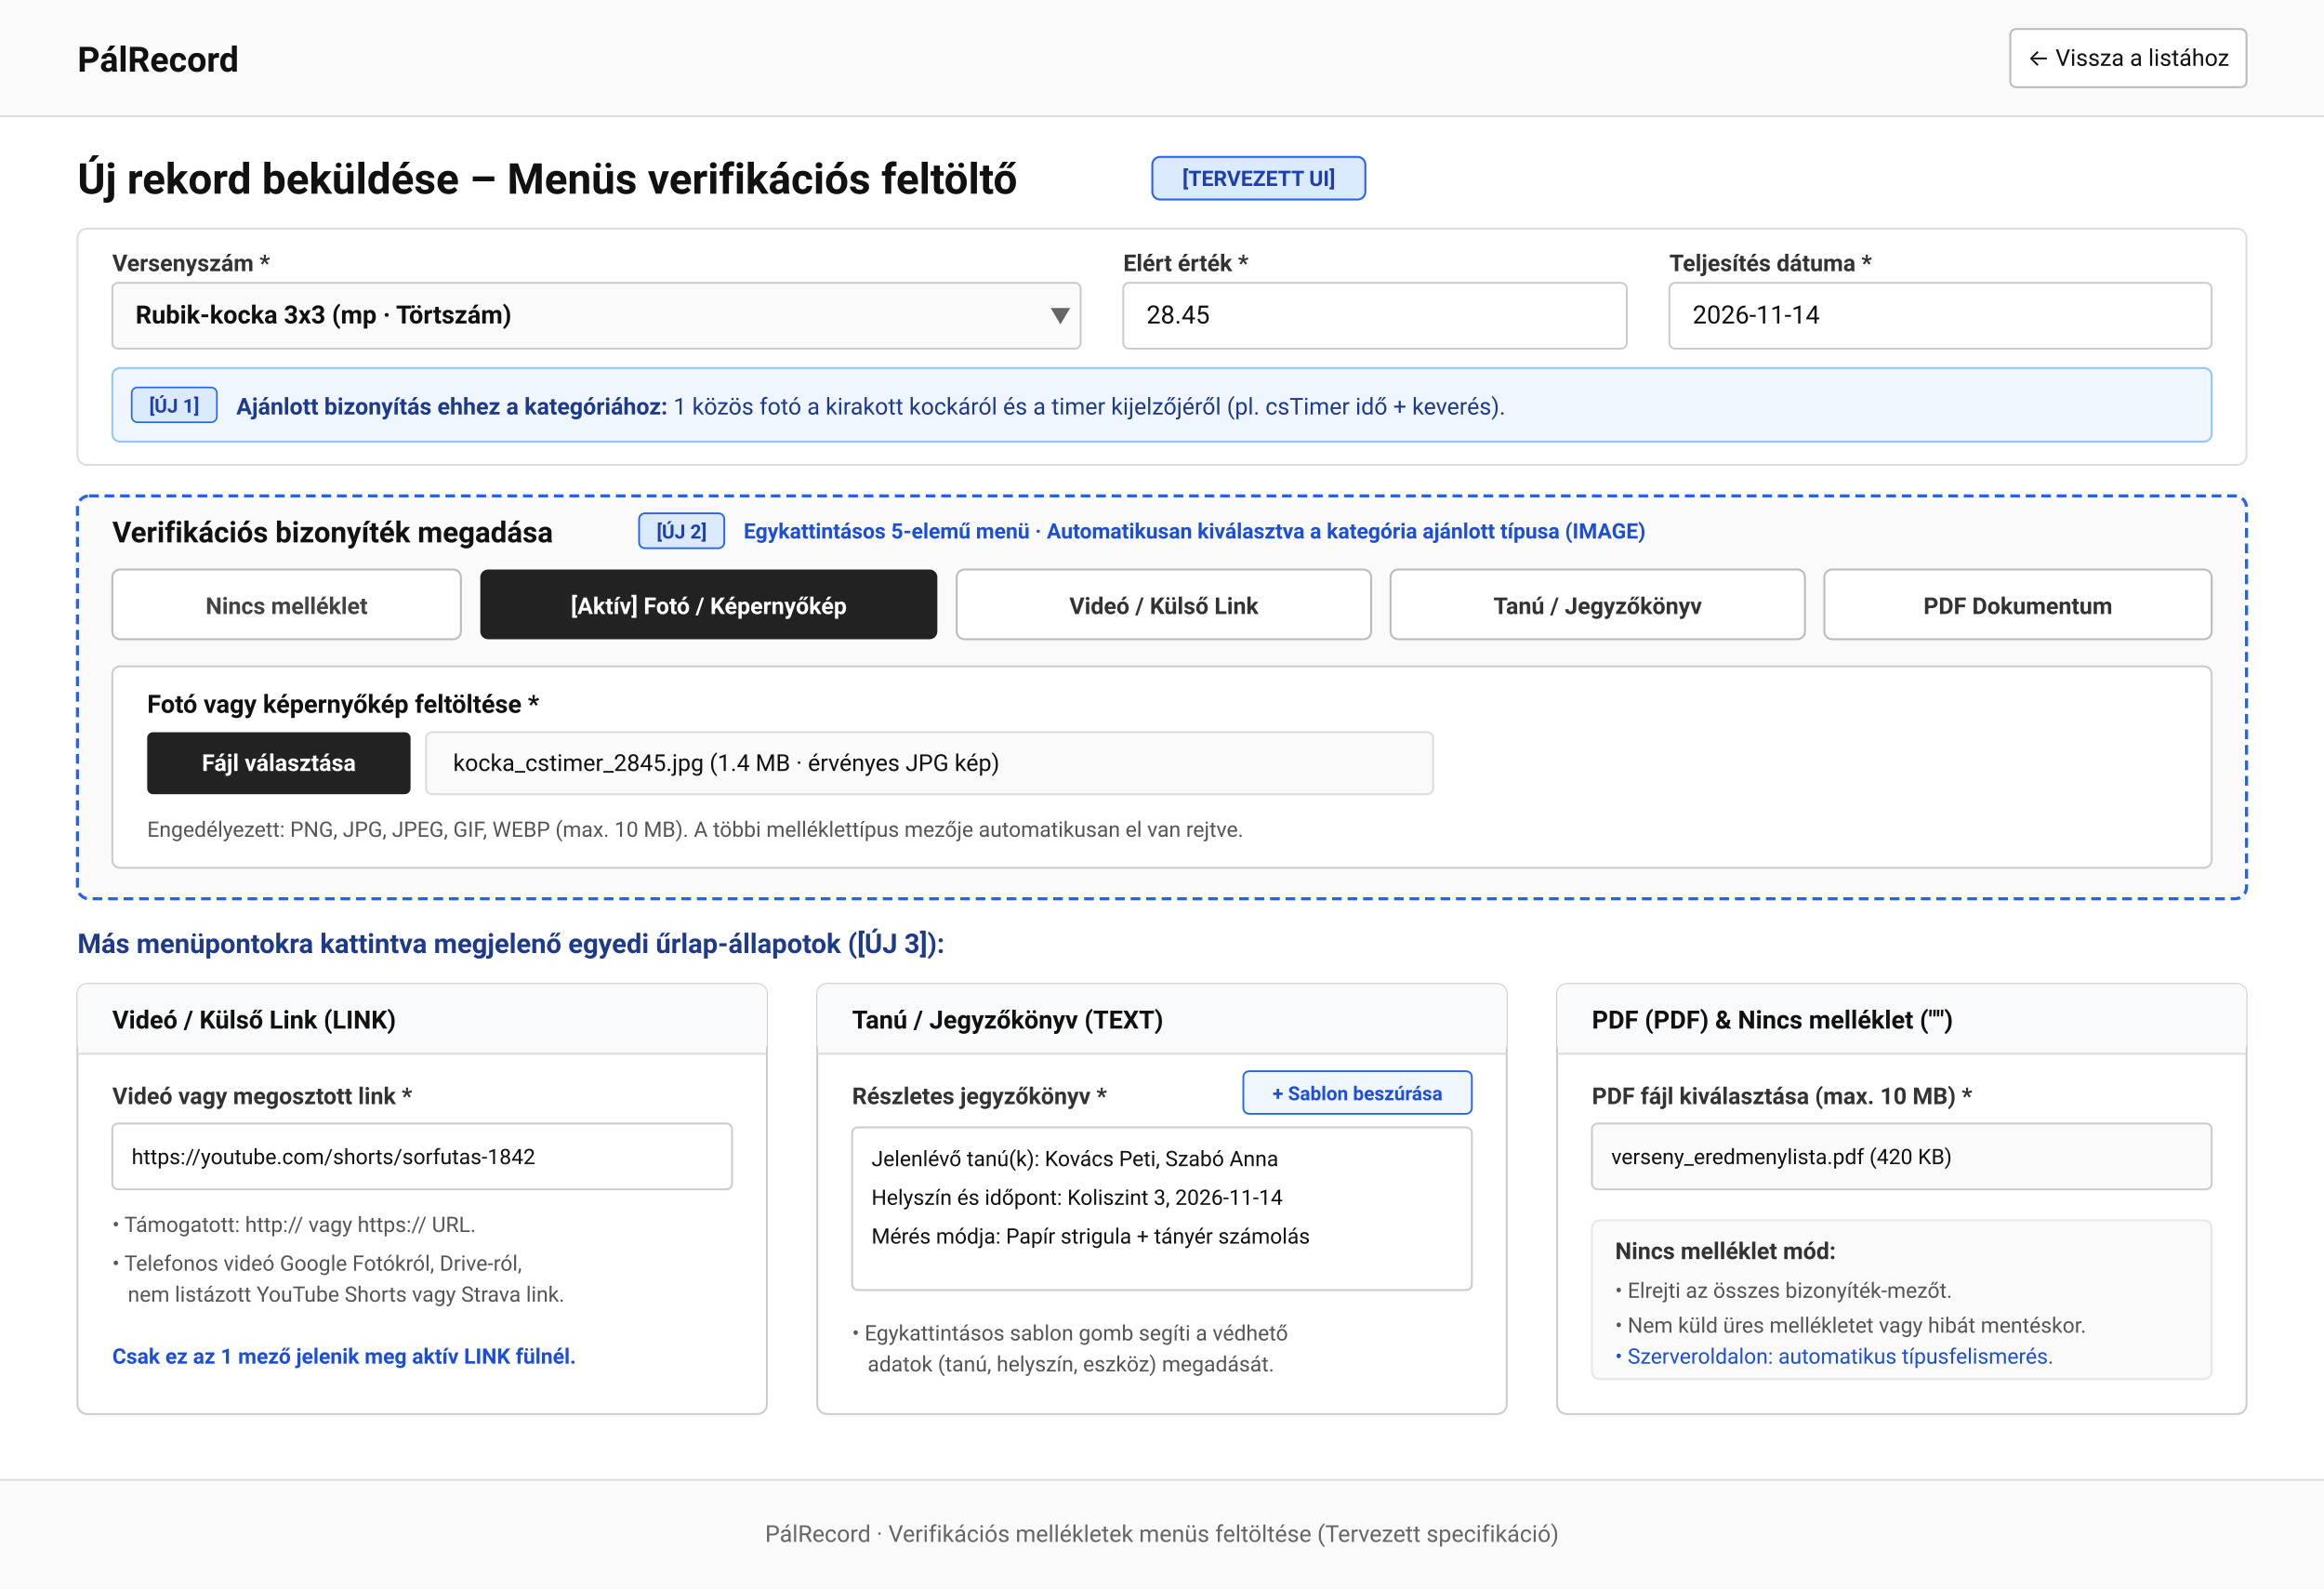
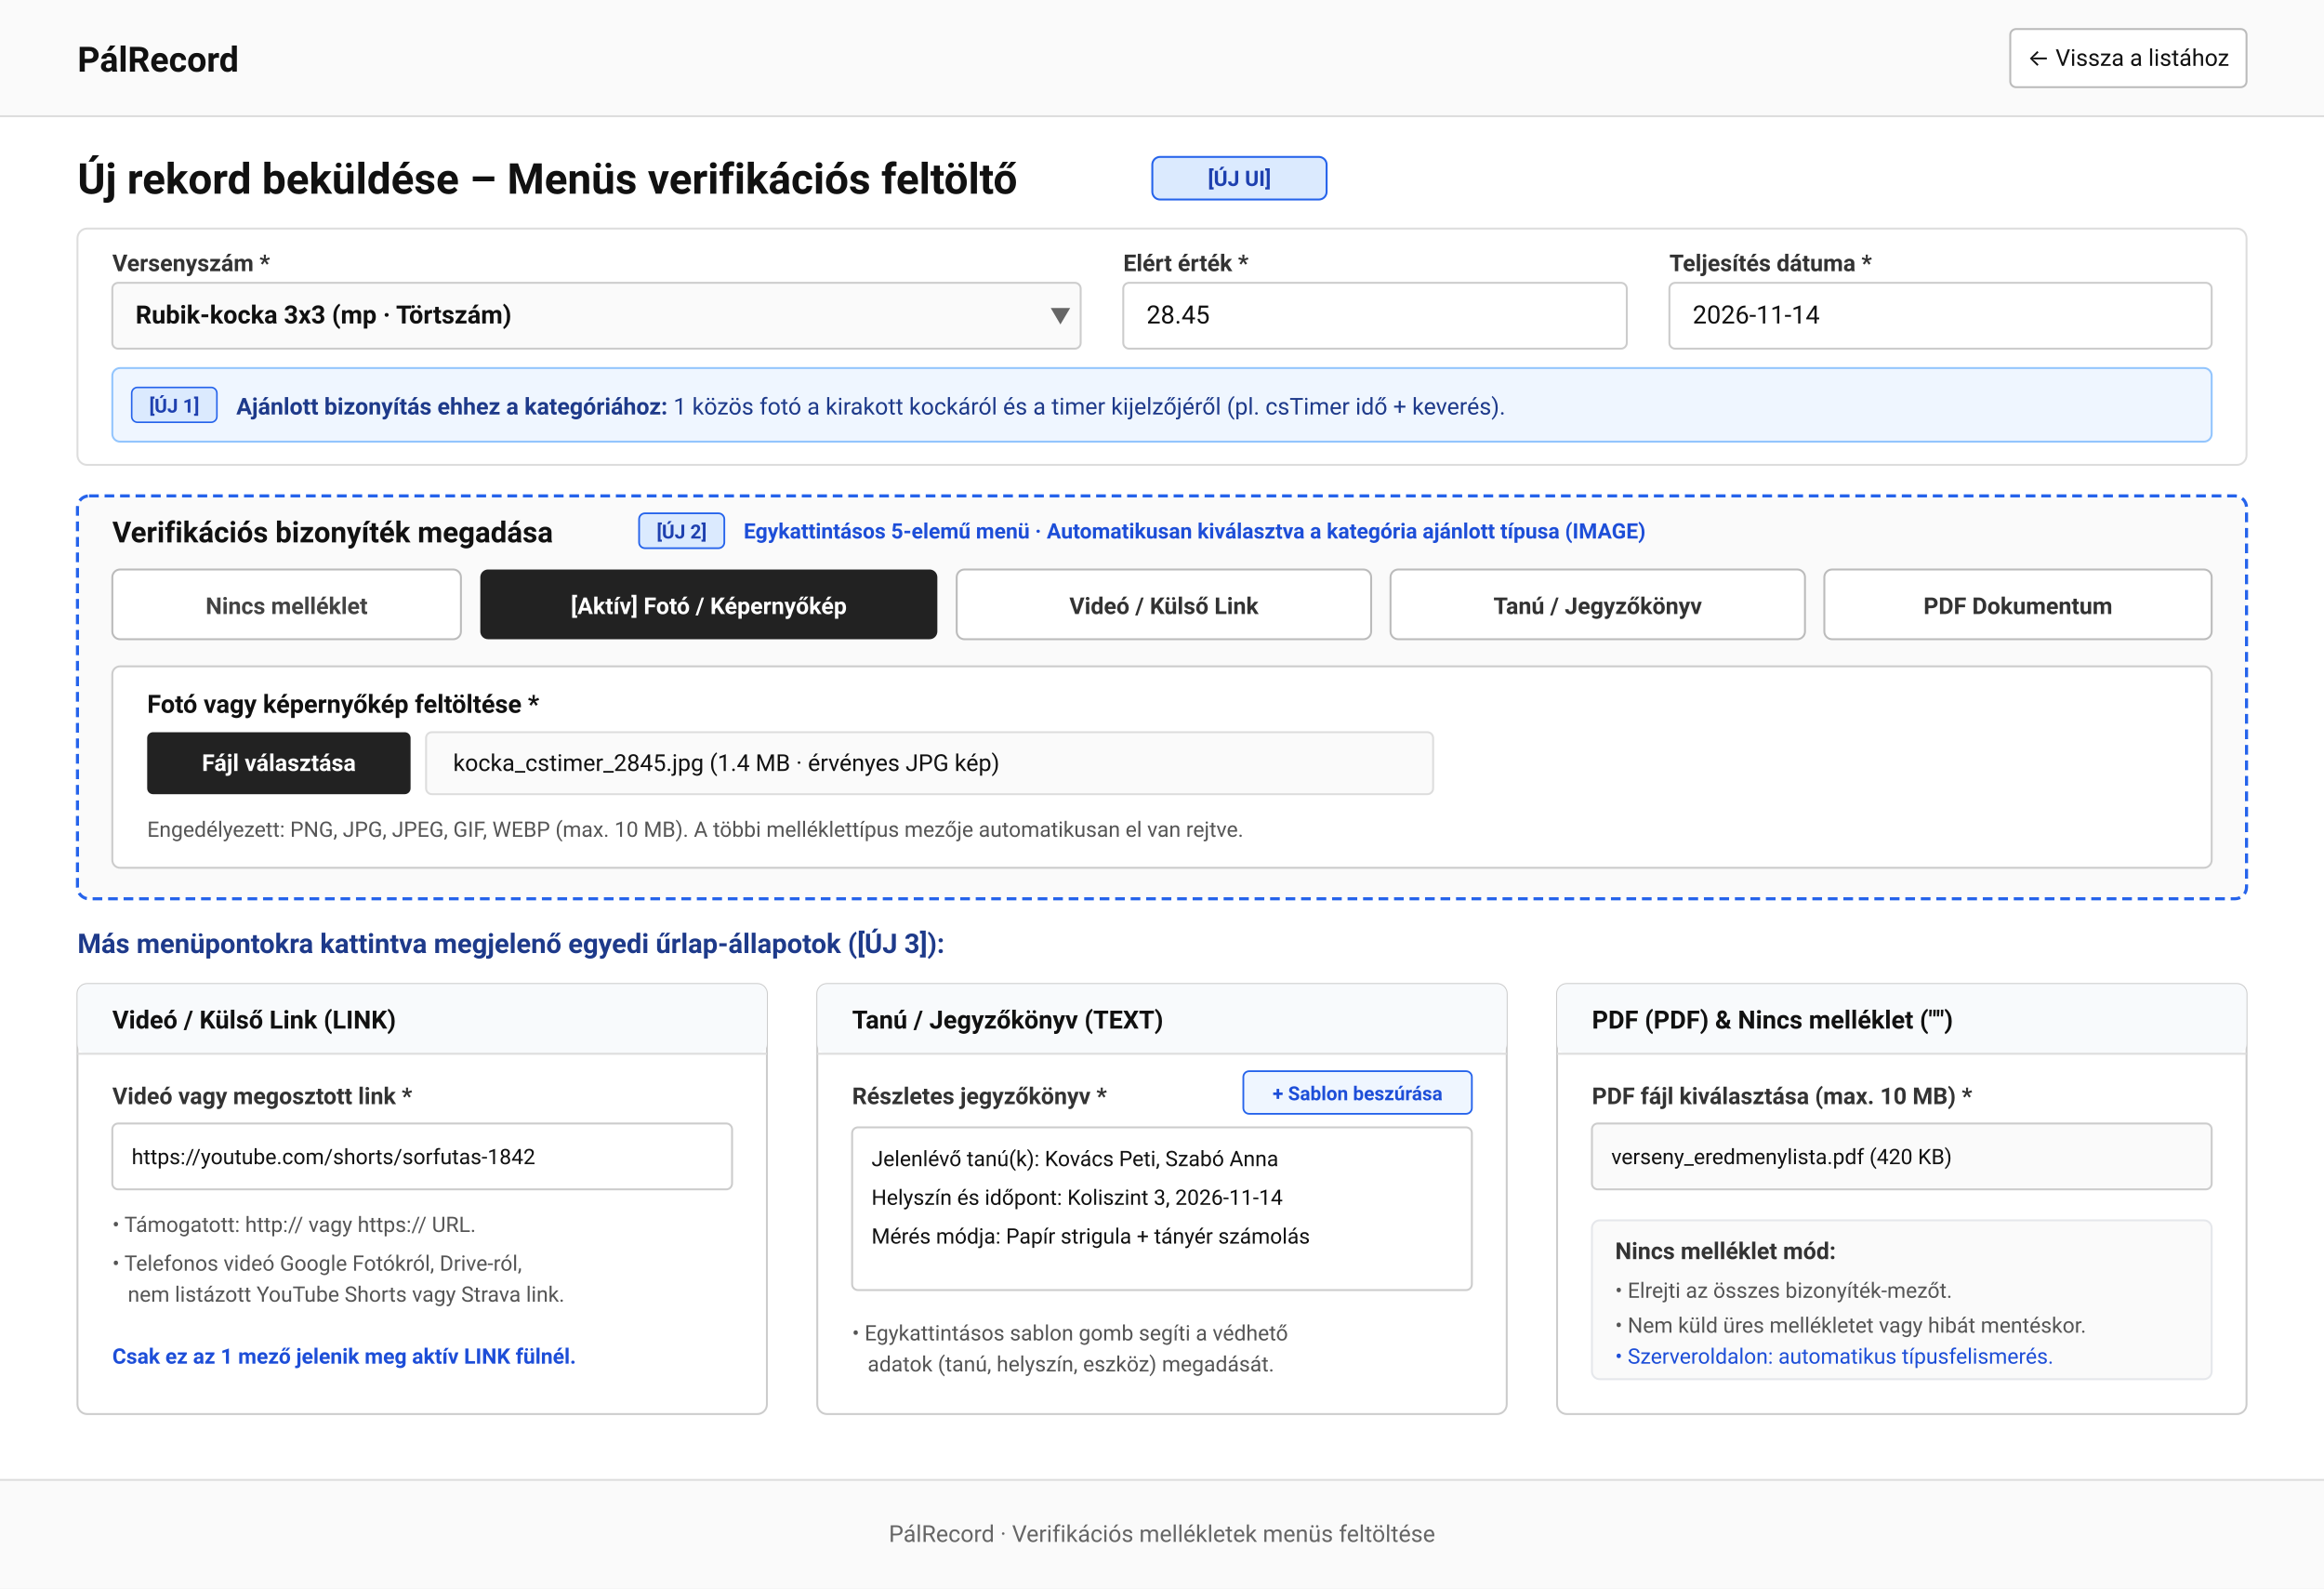
<svg xmlns="http://www.w3.org/2000/svg" viewBox="0 0 1200 820" width="1200" height="820" font-family="system-ui, -apple-system, Segoe UI, Roboto, sans-serif">
  <rect width="1200" height="820" fill="#ffffff" />
  <rect x="0" y="0" width="1200" height="60" fill="#fafafa" />
  <line x1="0" y1="60" x2="1200" y2="60" stroke="#dddddd" stroke-width="1" />
  <text x="40" y="37" font-size="18" font-weight="700" fill="#111111">PálRecord</text>
  <rect x="1038" y="15" width="122" height="30" rx="3" fill="#ffffff" stroke="#bbbbbb" stroke-width="1" />
  <text x="1099" y="34" font-size="12" text-anchor="middle" fill="#111111">← Vissza a listához</text>
  <text x="40" y="100" font-size="22" font-weight="700" fill="#111111">Új rekord beküldése – Menüs verifikációs feltöltő</text>
-   <rect x="595" y="81" width="110" height="22" rx="4" fill="#dbeafe" stroke="#2563eb" stroke-width="1" />
-   <text x="650" y="96" font-size="11" font-weight="700" text-anchor="middle" fill="#1e40af">[TERVEZETT UI]</text>
+   <rect x="595" y="81" width="90" height="22" rx="4" fill="#dbeafe" stroke="#2563eb" stroke-width="1" />
+   <text x="640" y="96" font-size="11" font-weight="700" text-anchor="middle" fill="#1e40af">[ÚJ UI]</text>
  <rect x="40" y="118" width="1120" height="122" rx="5" fill="#ffffff" stroke="#dddddd" stroke-width="1" />
  <text x="58" y="140" font-size="12" font-weight="700" fill="#333333">Versenyszám *</text>
  <rect x="58" y="146" width="500" height="34" rx="3" fill="#fafafa" stroke="#cccccc" stroke-width="1" />
  <text x="70" y="167" font-size="13" font-weight="600" fill="#111111">Rubik-kocka 3x3 (mp · Törtszám)</text>
  <text x="542" y="167" font-size="11" fill="#666666">▼</text>
  <text x="580" y="140" font-size="12" font-weight="700" fill="#333333">Elért érték *</text>
  <rect x="580" y="146" width="260" height="34" rx="3" fill="#ffffff" stroke="#cccccc" stroke-width="1" />
  <text x="592" y="167" font-size="13" fill="#111111">28.45</text>
  <text x="862" y="140" font-size="12" font-weight="700" fill="#333333">Teljesítés dátuma *</text>
  <rect x="862" y="146" width="280" height="34" rx="3" fill="#ffffff" stroke="#cccccc" stroke-width="1" />
  <text x="874" y="167" font-size="13" fill="#111111">2026-11-14</text>
  <rect x="58" y="190" width="1084" height="38" rx="4" fill="#eff6ff" stroke="#93c5fd" stroke-width="1" />
  <rect x="68" y="200" width="44" height="18" rx="3" fill="#dbeafe" stroke="#2563eb" stroke-width="0.8" />
  <text x="90" y="213" font-size="10" font-weight="700" text-anchor="middle" fill="#1e40af">[ÚJ 1]</text>
  <text x="122" y="214" font-size="12" font-weight="600" fill="#1e3a8a">Ajánlott bizonyítás ehhez a kategóriához: <tspan font-weight="400">1 közös fotó a kirakott kockáról és a timer kijelzőjéről (pl. csTimer idő + keverés).</tspan>
  </text>
  <rect x="40" y="256" width="1120" height="208" rx="6" fill="#fafafa" stroke="#2563eb" stroke-width="1.6" stroke-dasharray="5,3" />
  <text x="58" y="280" font-size="15" font-weight="700" fill="#111111">Verifikációs bizonyíték megadása</text>
  <rect x="330" y="265" width="44" height="18" rx="3" fill="#dbeafe" stroke="#2563eb" stroke-width="0.9" />
  <text x="352" y="278" font-size="10" font-weight="700" text-anchor="middle" fill="#1e40af">[ÚJ 2]</text>
  <text x="384" y="278" font-size="11" font-weight="600" fill="#1d4ed8">Egykattintásos 5-elemű menü · Automatikusan kiválasztva a kategória ajánlott típusa (IMAGE)</text>
  <rect x="58" y="294" width="180" height="36" rx="4" fill="#ffffff" stroke="#bbbbbb" stroke-width="1" />
  <text x="148" y="317" font-size="12" font-weight="600" text-anchor="middle" fill="#444444">Nincs melléklet</text>
  <rect x="248" y="294" width="236" height="36" rx="4" fill="#222222" />
  <text x="366" y="317" font-size="12" font-weight="700" text-anchor="middle" fill="#ffffff">[Aktív] Fotó / Képernyőkép</text>
  <rect x="494" y="294" width="214" height="36" rx="4" fill="#ffffff" stroke="#bbbbbb" stroke-width="1" />
  <text x="601" y="317" font-size="12" font-weight="600" text-anchor="middle" fill="#333333">Videó / Külső Link</text>
  <rect x="718" y="294" width="214" height="36" rx="4" fill="#ffffff" stroke="#bbbbbb" stroke-width="1" />
  <text x="825" y="317" font-size="12" font-weight="600" text-anchor="middle" fill="#333333">Tanú / Jegyzőkönyv</text>
  <rect x="942" y="294" width="200" height="36" rx="4" fill="#ffffff" stroke="#bbbbbb" stroke-width="1" />
  <text x="1042" y="317" font-size="12" font-weight="600" text-anchor="middle" fill="#333333">PDF Dokumentum</text>
  <rect x="58" y="344" width="1084" height="104" rx="4" fill="#ffffff" stroke="#cccccc" stroke-width="1" />
  <text x="76" y="368" font-size="13" font-weight="700" fill="#111111">Fotó vagy képernyőkép feltöltése *</text>
  <rect x="76" y="378" width="136" height="32" rx="3" fill="#222222" />
  <text x="144" y="398" font-size="12" font-weight="600" text-anchor="middle" fill="#ffffff">Fájl választása</text>
  <rect x="220" y="378" width="520" height="32" rx="3" fill="#fafafa" stroke="#dddddd" stroke-width="1" />
  <text x="234" y="398" font-size="12" fill="#111111">kocka_cstimer_2845.jpg  (1.4 MB · érvényes JPG kép)</text>
  <text x="76" y="432" font-size="11" fill="#555555">Engedélyezett: PNG, JPG, JPEG, GIF, WEBP (max. 10 MB). A többi melléklettípus mezője automatikusan el van rejtve.</text>
  <text x="40" y="492" font-size="14" font-weight="700" fill="#1e3a8a">Más menüpontokra kattintva megjelenő egyedi űrlap-állapotok ([ÚJ 3]):</text>
  <rect x="40" y="508" width="356" height="222" rx="5" fill="#ffffff" stroke="#cccccc" stroke-width="1" />
  <rect x="40" y="508" width="356" height="36" rx="5" fill="#f8fafc" />
  <line x1="40" y1="544" x2="396" y2="544" stroke="#dddddd" stroke-width="1" />
  <text x="58" y="531" font-size="13" font-weight="700" fill="#111111">Videó / Külső Link (LINK)</text>
  <text x="58" y="570" font-size="12" font-weight="600" fill="#333333">Videó vagy megosztott link *</text>
  <rect x="58" y="580" width="320" height="34" rx="3" fill="#ffffff" stroke="#cccccc" stroke-width="1" />
  <text x="68" y="601" font-size="11" fill="#111111">https://youtube.com/shorts/sorfutas-1842</text>
  <text x="58" y="636" font-size="11" fill="#555555">• Támogatott: http:// vagy https:// URL.</text>
  <text x="58" y="656" font-size="11" fill="#555555">• Telefonos videó Google Fotókról, Drive-ról,</text>
  <text x="66" y="672" font-size="11" fill="#555555">nem listázott YouTube Shorts vagy Strava link.</text>
  <text x="58" y="704" font-size="11" font-weight="600" fill="#1d4ed8">Csak ez az 1 mező jelenik meg aktív LINK fülnél.</text>
  <rect x="422" y="508" width="356" height="222" rx="5" fill="#ffffff" stroke="#cccccc" stroke-width="1" />
  <rect x="422" y="508" width="356" height="36" rx="5" fill="#f8fafc" />
  <line x1="422" y1="544" x2="778" y2="544" stroke="#dddddd" stroke-width="1" />
  <text x="440" y="531" font-size="13" font-weight="700" fill="#111111">Tanú / Jegyzőkönyv (TEXT)</text>
  <text x="440" y="570" font-size="12" font-weight="600" fill="#333333">Részletes jegyzőkönyv *</text>
  <rect x="642" y="553" width="118" height="22" rx="3" fill="#eff6ff" stroke="#2563eb" stroke-width="0.9" />
  <text x="701" y="568" font-size="10" font-weight="700" text-anchor="middle" fill="#1d4ed8">+ Sablon beszúrása</text>
  <rect x="440" y="582" width="320" height="84" rx="3" fill="#ffffff" stroke="#cccccc" stroke-width="1" />
  <text x="450" y="602" font-size="11" fill="#111111">Jelenlévő tanú(k): Kovács Peti, Szabó Anna</text>
  <text x="450" y="622" font-size="11" fill="#111111">Helyszín és időpont: Koliszint 3, 2026-11-14</text>
  <text x="450" y="642" font-size="11" fill="#111111">Mérés módja: Papír strigula + tányér számolás</text>
  <text x="440" y="692" font-size="11" fill="#555555">• Egykattintásos sablon gomb segíti a védhető</text>
  <text x="448" y="708" font-size="11" fill="#555555">adatok (tanú, helyszín, eszköz) megadását.</text>
  <rect x="804" y="508" width="356" height="222" rx="5" fill="#ffffff" stroke="#cccccc" stroke-width="1" />
  <rect x="804" y="508" width="356" height="36" rx="5" fill="#f8fafc" />
  <line x1="804" y1="544" x2="1160" y2="544" stroke="#dddddd" stroke-width="1" />
  <text x="822" y="531" font-size="13" font-weight="700" fill="#111111">PDF (PDF) &amp; Nincs melléklet ("")</text>
  <text x="822" y="570" font-size="12" font-weight="600" fill="#333333">PDF fájl kiválasztása (max. 10 MB) *</text>
  <rect x="822" y="580" width="320" height="34" rx="3" fill="#fafafa" stroke="#cccccc" stroke-width="1" />
  <text x="832" y="601" font-size="11" fill="#111111">verseny_eredmenylista.pdf  (420 KB)</text>
  <rect x="822" y="630" width="320" height="82" rx="4" fill="#fafafa" stroke="#e5e7eb" stroke-width="1" />
  <text x="834" y="650" font-size="12" font-weight="700" fill="#333333">Nincs melléklet mód:</text>
  <text x="834" y="670" font-size="11" fill="#555555">• Elrejti az összes bizonyíték-mezőt.</text>
  <text x="834" y="688" font-size="11" fill="#555555">• Nem küld üres mellékletet vagy hibát mentéskor.</text>
  <text x="834" y="704" font-size="11" fill="#1d4ed8">• Szerveroldalon: automatikus típusfelismerés.</text>
  <rect x="0" y="764" width="1200" height="56" fill="#fafafa" />
  <line x1="0" y1="764" x2="1200" y2="764" stroke="#dddddd" stroke-width="1" />
-   <text x="600" y="796" font-size="12" text-anchor="middle" fill="#666666">PálRecord · Verifikációs mellékletek menüs feltöltése (Tervezett specifikáció)</text>
+   <text x="600" y="796" font-size="12" text-anchor="middle" fill="#666666">PálRecord · Verifikációs mellékletek menüs feltöltése</text>
</svg>
